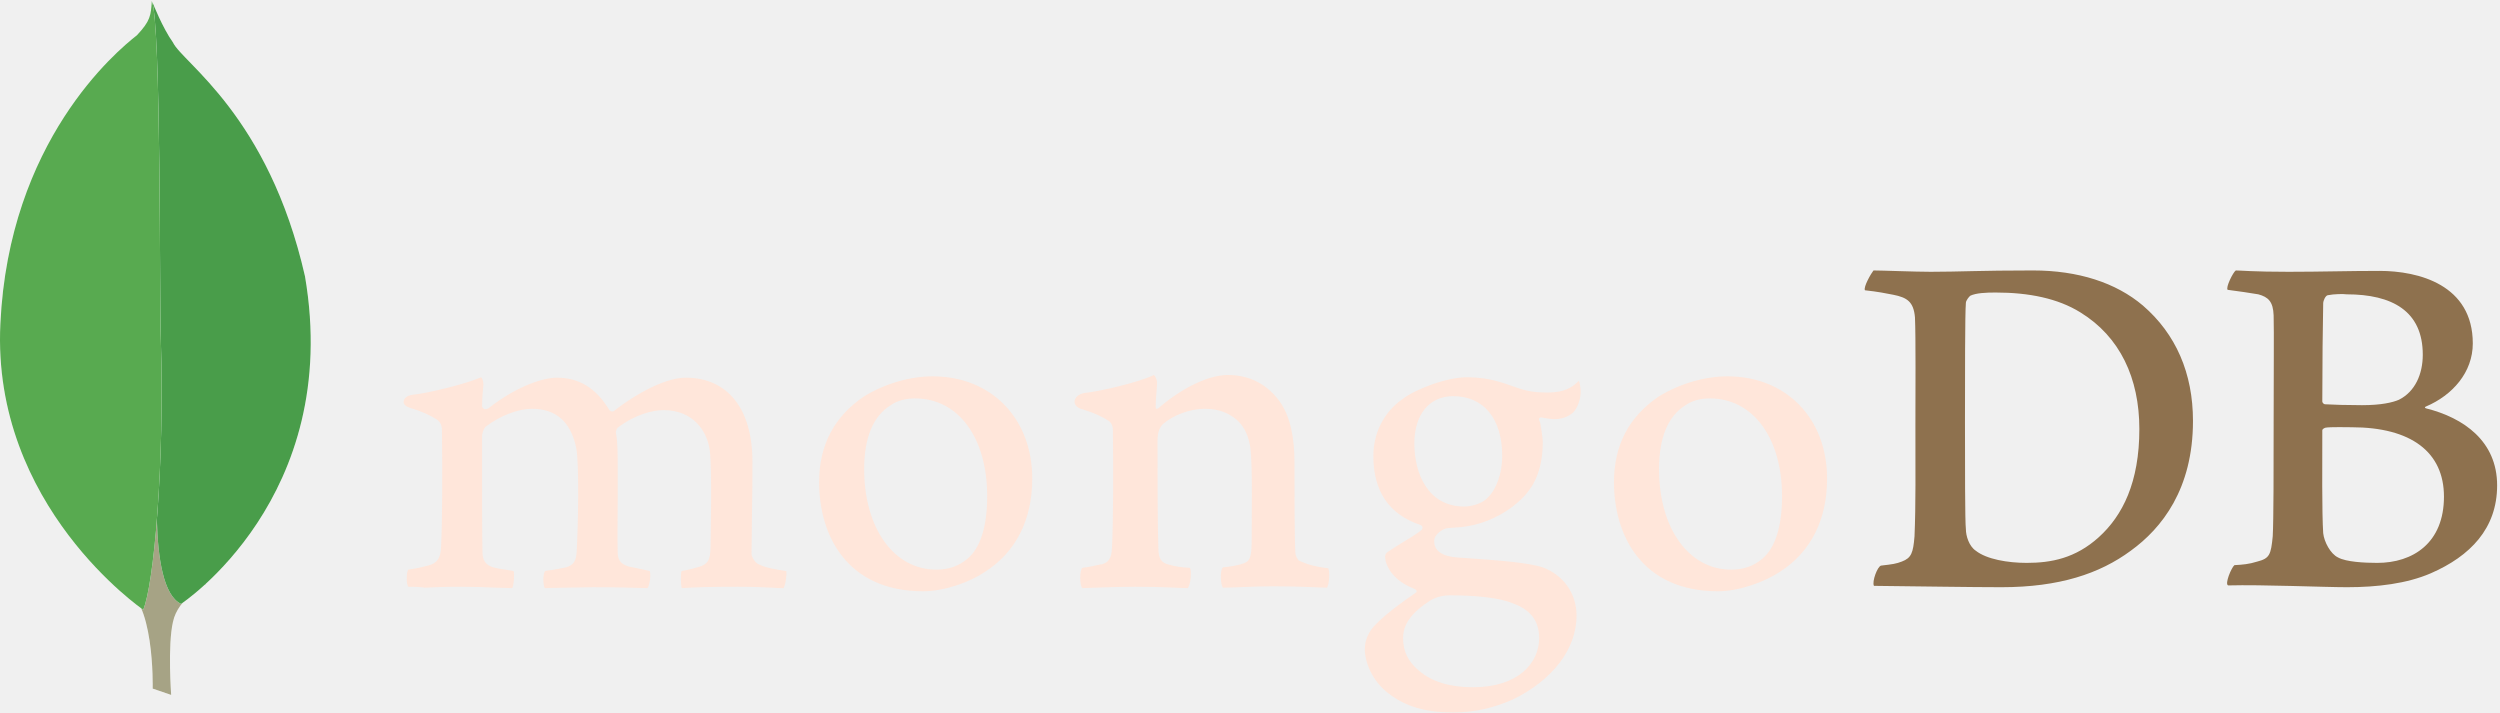
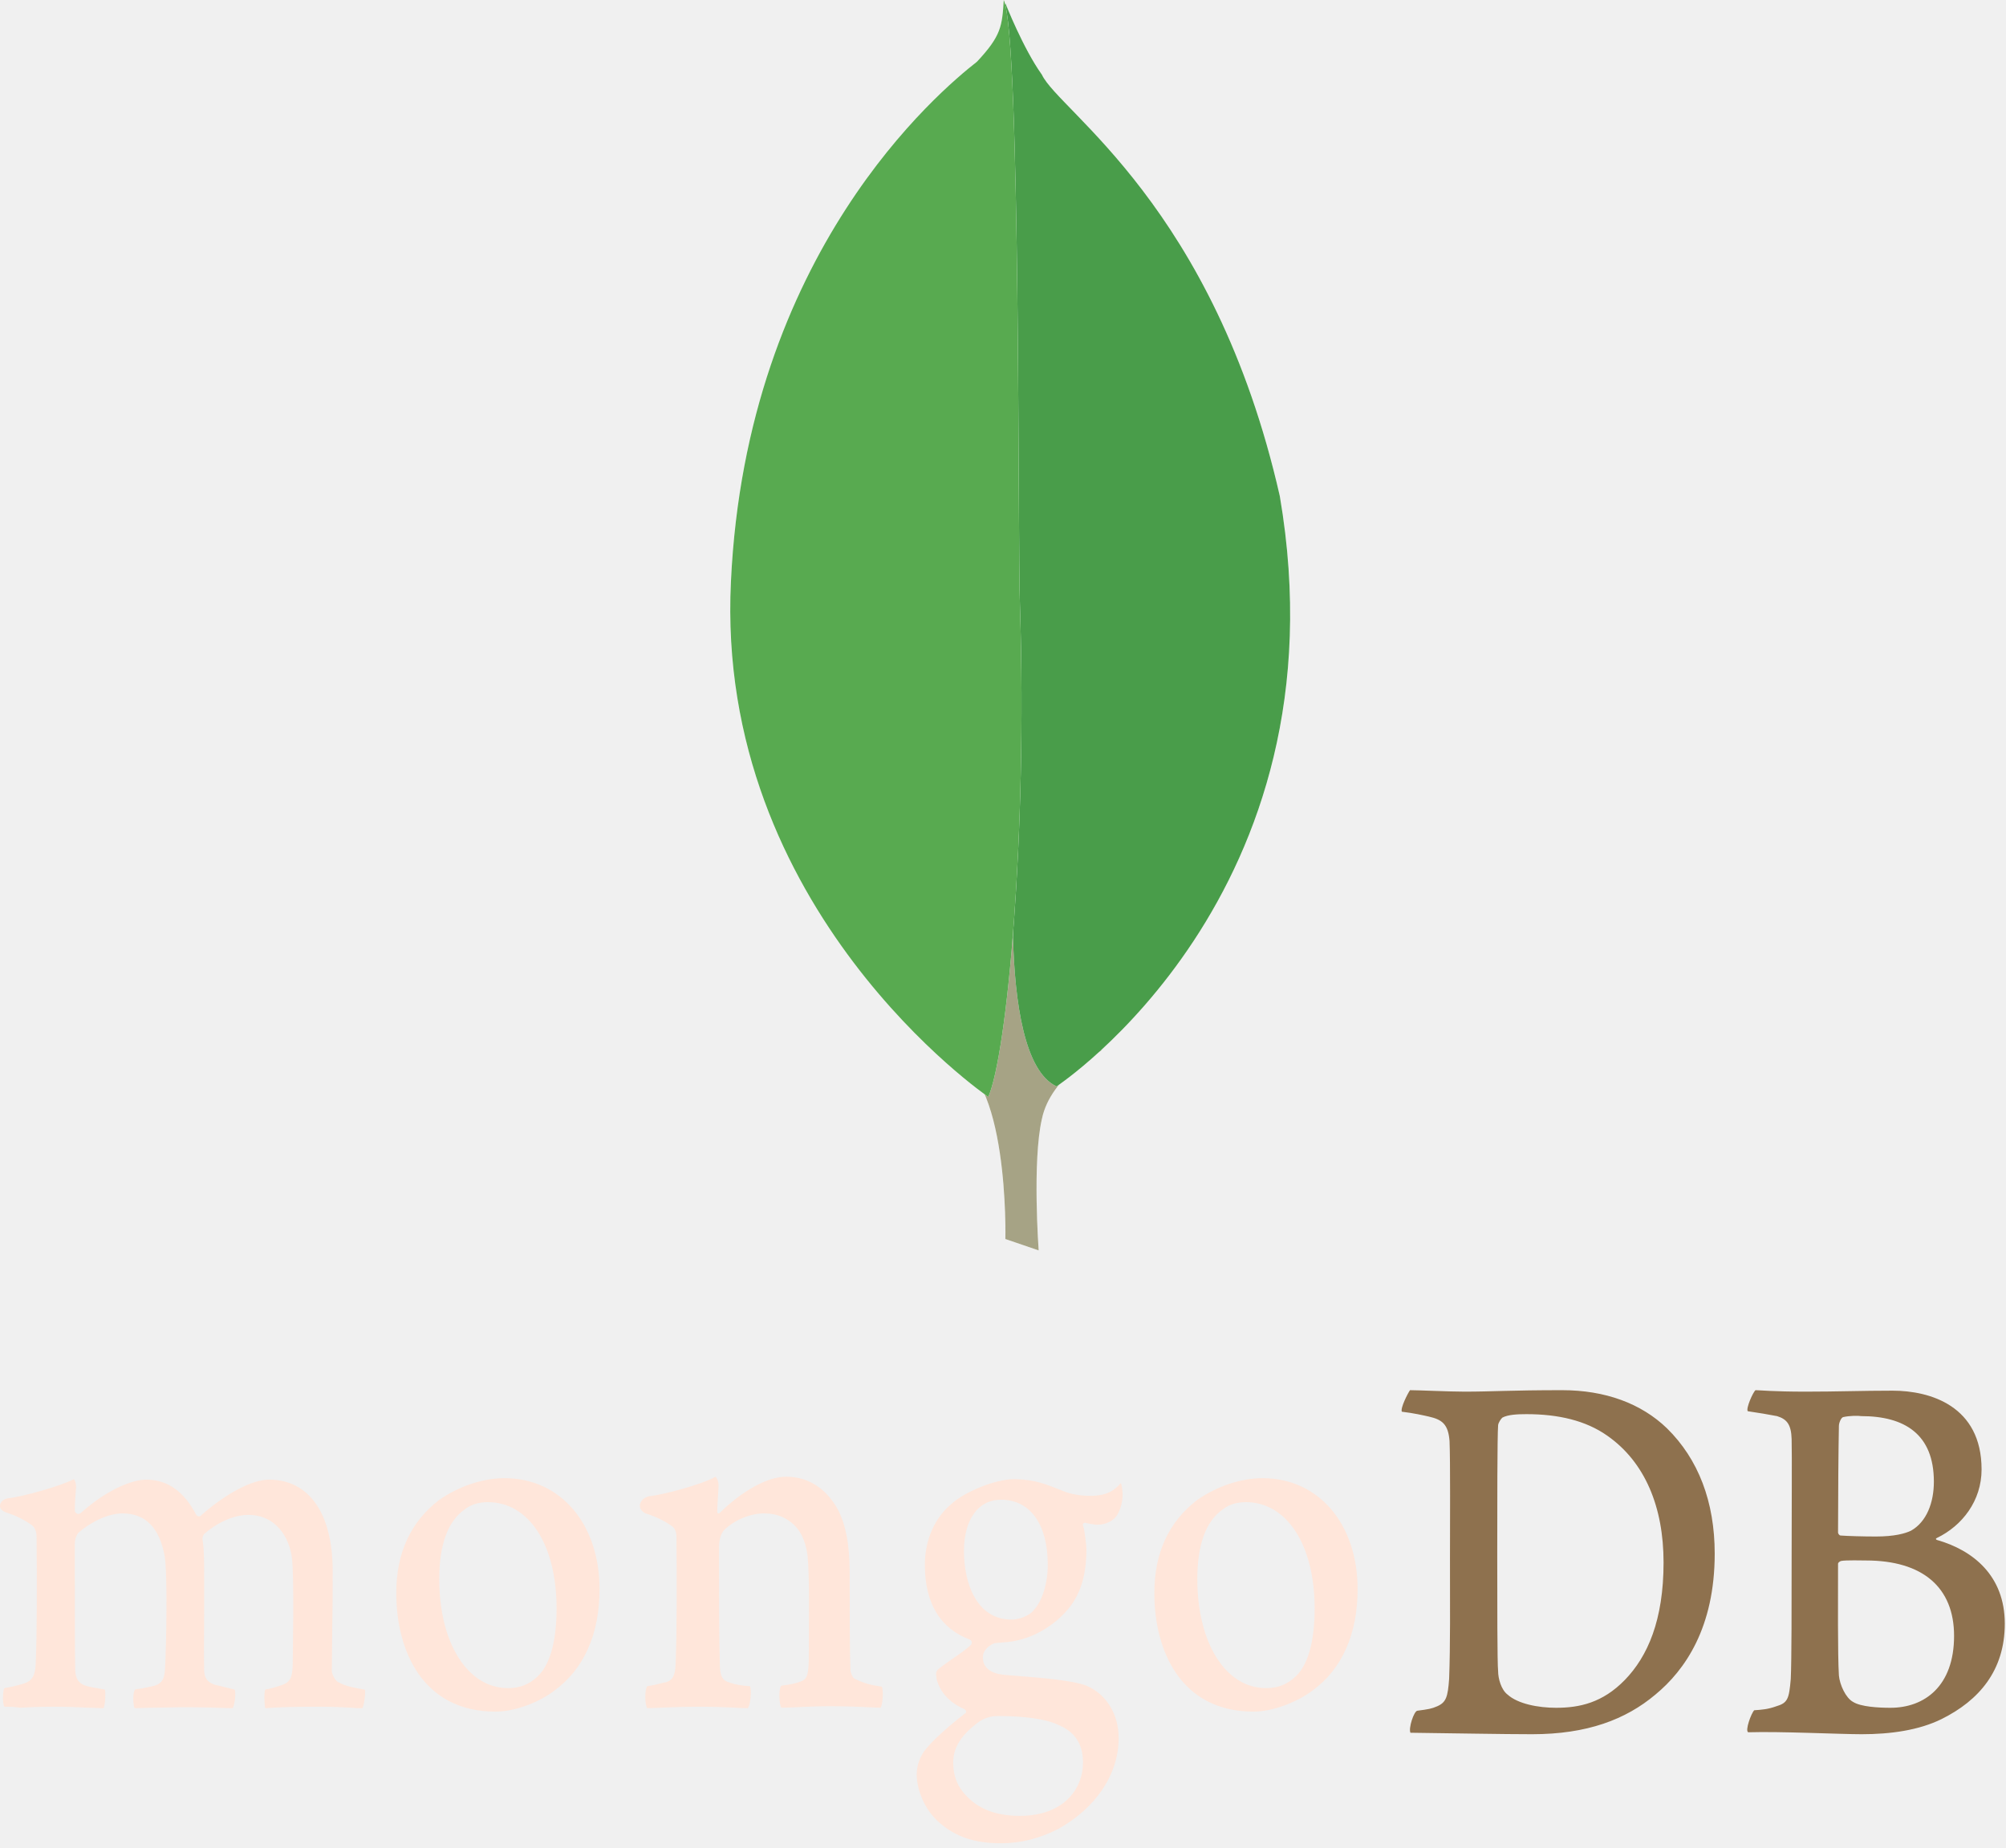
- <svg xmlns="http://www.w3.org/2000/svg" width="512" height="146" viewBox="0 0 512 146" fill="none">
-   <g clip-path="url(#clip0_2_15411)">
-     <path fill-rule="evenodd" clip-rule="evenodd" d="M476.713 60.463C476.252 60.555 475.791 61.571 475.791 62.124C475.699 65.815 475.607 75.597 475.607 82.241C475.607 82.426 475.883 82.795 476.16 82.795C477.544 82.887 480.866 82.98 483.727 82.98C487.695 82.98 490.002 82.426 491.295 81.873C494.616 80.212 496.185 76.612 496.185 72.644C496.185 63.693 489.91 60.278 480.589 60.278C479.943 60.187 478.098 60.187 476.713 60.463ZM500.523 101.713C500.523 92.577 493.786 87.501 481.605 87.501C481.051 87.501 477.175 87.409 476.252 87.594C475.975 87.686 475.607 87.871 475.607 88.148C475.607 94.7 475.514 105.128 475.791 109.187C475.975 110.941 477.268 113.433 478.837 114.171C480.497 115.094 484.281 115.278 486.864 115.278C494.155 115.278 500.523 111.218 500.523 101.713ZM457.889 55.388C458.811 55.388 461.58 55.664 468.685 55.664C475.422 55.664 480.774 55.48 487.326 55.48C495.354 55.48 506.428 58.34 506.428 70.337C506.428 76.243 502.275 80.95 496.831 83.257C496.555 83.349 496.555 83.533 496.831 83.625C504.582 85.564 511.412 90.363 511.412 99.406C511.412 108.265 505.875 113.894 497.846 117.401C492.955 119.523 486.865 120.261 480.682 120.261C475.975 120.261 463.333 119.708 456.32 119.893C455.582 119.616 456.966 116.293 457.611 115.74C459.273 115.647 460.564 115.555 462.318 115.002C464.81 114.356 465.086 113.618 465.455 109.834C465.64 106.604 465.64 95.16 465.64 87.04C465.64 75.874 465.733 68.307 465.64 64.616C465.548 61.755 464.532 60.832 462.503 60.278C460.934 60.002 458.35 59.632 456.227 59.356C455.765 58.894 457.334 55.756 457.889 55.388ZM404.641 112.787C406.857 114.54 411.194 115.278 415.07 115.278C420.053 115.278 425.036 114.356 429.835 110.018C434.726 105.589 438.14 98.76 438.14 87.871C438.14 77.443 434.172 68.953 426.051 63.97C421.437 61.109 415.531 59.909 408.702 59.909C406.672 59.909 404.734 60.002 403.535 60.555C403.257 60.74 402.612 61.571 402.612 62.032C402.427 63.878 402.427 78.088 402.427 86.394C402.427 94.977 402.427 106.973 402.612 108.357C402.612 109.742 403.257 111.864 404.641 112.787ZM383.693 55.388C385.447 55.388 392.183 55.664 395.413 55.664C401.228 55.664 405.38 55.388 416.361 55.388C425.589 55.388 433.341 57.88 438.878 62.585C445.614 68.399 449.122 76.428 449.122 86.21C449.122 100.144 442.754 108.173 436.386 112.787C430.02 117.493 421.714 120.261 409.902 120.261C403.627 120.261 392.83 120.077 383.878 119.984H383.786C383.325 119.155 384.524 115.925 385.262 115.832C387.662 115.555 388.308 115.463 389.508 115.002C391.445 114.263 391.815 113.248 392.092 109.834C392.368 103.466 392.276 95.807 392.276 87.133C392.276 80.95 392.368 68.86 392.183 64.984C391.907 61.755 390.523 60.925 387.754 60.37C386.37 60.094 384.524 59.725 381.941 59.448C381.571 58.802 383.232 55.941 383.693 55.388Z" fill="#8E714E" />
-     <path fill-rule="evenodd" clip-rule="evenodd" d="M272.033 116.386C269.726 116.109 268.065 115.74 266.035 114.817C265.758 114.632 265.296 113.71 265.296 113.341C265.112 110.111 265.112 100.882 265.112 94.7C265.112 89.716 264.282 85.379 262.159 82.334C259.667 78.827 256.068 76.797 251.454 76.797C247.394 76.797 241.949 79.566 237.427 83.442C237.335 83.533 236.597 84.18 236.689 83.165C236.689 82.149 236.874 80.119 236.966 78.735C237.059 77.443 236.32 76.797 236.32 76.797C233.367 78.273 225.062 80.212 222.016 80.488C219.802 80.95 219.248 83.072 221.555 83.81H221.648C224.139 84.549 225.8 85.379 227.091 86.21C228.014 86.948 227.922 87.963 227.922 88.794C228.014 95.715 228.014 106.327 227.738 112.141C227.646 114.448 227 115.278 225.339 115.648L225.523 115.555C224.231 115.832 223.216 116.109 221.647 116.293C221.093 116.847 221.093 119.801 221.647 120.446C222.662 120.446 228.014 120.169 232.445 120.169C238.535 120.169 241.673 120.446 243.241 120.446C243.887 119.708 244.072 116.939 243.703 116.293C241.949 116.201 240.657 116.017 239.458 115.648C237.797 115.278 237.335 114.448 237.243 112.51C237.059 107.619 237.059 97.284 237.059 90.27C237.059 88.332 237.612 87.409 238.165 86.856C240.288 85.01 243.703 83.718 246.748 83.718C249.701 83.718 251.639 84.641 253.115 85.841C255.145 87.501 255.791 89.901 256.068 91.654C256.529 95.623 256.345 103.467 256.345 110.295C256.345 113.986 256.068 114.909 254.684 115.37C254.038 115.648 252.377 116.017 250.439 116.201C249.793 116.847 249.978 119.708 250.439 120.354C253.115 120.354 256.253 120.077 260.867 120.077C266.588 120.077 270.28 120.354 271.756 120.354C272.217 119.801 272.402 117.124 272.033 116.386H272.033ZM297.595 81.135C292.704 81.135 289.659 84.918 289.659 90.824C289.659 96.822 292.335 103.743 299.903 103.743C301.194 103.743 303.594 103.189 304.7 101.898C306.454 100.237 307.654 96.914 307.654 93.408C307.654 85.749 303.87 81.135 297.595 81.135ZM296.949 121.923C295.104 121.923 293.811 122.476 292.981 122.938C289.105 125.429 287.352 127.829 287.352 130.69C287.352 133.366 288.367 135.488 290.582 137.334C293.258 139.641 296.949 140.749 301.655 140.749C311.068 140.749 315.221 135.673 315.221 130.69C315.221 127.183 313.467 124.876 309.869 123.584C307.285 122.476 302.578 121.923 296.949 121.923ZM297.595 145.916C291.966 145.916 287.905 144.716 284.399 142.04C280.984 139.456 279.508 135.58 279.508 132.904C279.508 132.166 279.693 130.136 281.354 128.29C282.368 127.183 284.583 125.06 289.844 121.462C290.028 121.369 290.12 121.277 290.12 121.092C290.12 120.907 289.935 120.723 289.751 120.631C285.414 118.97 284.122 116.293 283.752 114.817V114.632C283.661 114.079 283.476 113.525 284.307 112.971C284.953 112.51 285.876 111.957 286.89 111.311C288.459 110.388 290.12 109.372 291.135 108.542C291.32 108.357 291.32 108.173 291.32 107.988C291.32 107.804 291.135 107.619 290.951 107.527C284.492 105.404 281.262 100.605 281.262 93.408C281.262 88.701 283.384 84.456 287.167 81.781C289.751 79.75 296.211 77.259 300.456 77.259H300.733C305.07 77.35 307.469 78.273 310.883 79.473C312.729 80.119 314.483 80.396 316.882 80.396C320.481 80.396 322.05 79.289 323.341 77.997C323.434 78.181 323.619 78.643 323.711 79.842C323.803 81.042 323.434 82.795 322.511 84.088C321.773 85.102 320.112 85.841 318.451 85.841H317.989C316.328 85.656 315.59 85.472 315.59 85.472L315.221 85.656C315.129 85.841 315.221 86.025 315.313 86.302L315.406 86.487C315.59 87.317 315.959 89.808 315.959 90.455C315.959 98.022 312.914 101.344 309.684 103.835C306.546 106.142 302.948 107.619 298.887 107.988C298.795 107.988 298.426 107.988 297.595 108.081C297.134 108.081 296.488 108.173 296.395 108.173H296.303C295.565 108.357 293.72 109.28 293.72 110.849C293.72 112.233 294.55 113.894 298.518 114.171C299.348 114.264 300.179 114.264 301.102 114.356C306.362 114.725 312.914 115.187 315.959 116.201C320.204 117.77 322.88 121.553 322.88 126.076C322.88 132.904 317.989 139.272 309.869 143.239C305.901 144.993 301.932 145.916 297.595 145.916ZM350.196 81.596C348.258 81.596 346.504 82.057 345.212 82.98C341.614 85.194 339.768 89.624 339.768 96.084C339.768 108.173 345.858 116.663 354.533 116.663C357.117 116.663 359.147 115.925 360.9 114.448C363.576 112.233 364.961 107.804 364.961 101.621C364.961 89.624 358.962 81.596 350.196 81.596ZM351.857 121.092C336.169 121.092 330.54 109.557 330.54 98.76C330.54 91.193 333.585 85.379 339.675 81.226C344.013 78.55 349.181 77.074 353.795 77.074C365.791 77.074 374.189 85.656 374.189 98.022C374.189 106.419 370.867 113.063 364.499 117.124C361.454 119.154 356.194 121.092 351.856 121.092H351.857ZM187.411 81.596C185.473 81.596 183.72 82.057 182.427 82.98C178.829 85.194 176.983 89.624 176.983 96.084C176.983 108.173 183.073 116.663 191.748 116.663C194.332 116.663 196.362 115.925 198.116 114.448C200.791 112.233 202.176 107.804 202.176 101.621C202.176 89.624 196.27 81.596 187.411 81.596ZM189.072 121.092C173.384 121.092 167.755 109.557 167.755 98.76C167.755 91.193 170.8 85.379 176.89 81.226C181.228 78.55 186.396 77.074 191.01 77.074C203.007 77.074 211.404 85.656 211.404 98.022C211.404 106.419 208.082 113.063 201.714 117.124C198.761 119.154 193.501 121.092 189.072 121.092ZM83.594 120.169C83.409 119.893 83.225 119.062 83.317 118.047C83.317 117.309 83.502 116.847 83.594 116.663C85.532 116.386 86.547 116.109 87.654 115.832C89.5 115.37 90.238 114.356 90.331 112.049C90.608 106.512 90.608 95.991 90.515 88.701V88.517C90.515 87.686 90.515 86.671 89.5 85.933C88.023 85.01 86.27 84.18 83.963 83.533C83.132 83.257 82.579 82.795 82.671 82.242C82.671 81.688 83.225 81.042 84.425 80.858C87.47 80.58 95.406 78.643 98.543 77.259C98.728 77.443 99.005 77.997 99.005 78.735L98.913 79.75C98.82 80.765 98.728 81.965 98.728 83.165C98.728 83.533 99.097 83.81 99.466 83.81C99.651 83.81 99.836 83.718 100.02 83.626C105.926 79.011 111.278 77.35 114.047 77.35C118.569 77.35 122.075 79.473 124.752 83.903C124.936 84.18 125.121 84.271 125.398 84.271C125.582 84.271 125.859 84.18 125.951 83.995C131.396 79.842 136.84 77.35 140.439 77.35C149.021 77.35 154.097 83.718 154.097 94.515C154.097 97.56 154.097 101.528 154.005 105.128C154.005 108.357 153.913 111.311 153.913 113.433C153.913 113.894 154.558 115.37 155.574 115.648C156.865 116.293 158.619 116.571 160.926 116.939H161.018C161.203 117.585 160.834 119.984 160.465 120.446C159.911 120.446 159.08 120.446 158.158 120.354C156.404 120.262 153.913 120.169 151.144 120.169C145.423 120.169 142.47 120.262 139.609 120.446C139.425 119.708 139.332 117.494 139.609 116.939C141.27 116.663 142.1 116.386 143.116 116.109C144.962 115.555 145.423 114.725 145.515 112.325C145.515 110.572 145.884 95.623 145.33 92.023C144.777 88.332 142.008 83.995 135.917 83.995C133.61 83.995 130.012 84.918 126.505 87.594C126.321 87.778 126.136 88.24 126.136 88.517V88.609C126.505 90.547 126.505 92.762 126.505 96.176V102.174C126.505 106.327 126.412 110.203 126.505 113.156C126.505 115.187 127.705 115.648 128.72 116.017C129.274 116.109 129.642 116.201 130.104 116.293C130.935 116.478 131.765 116.663 133.057 116.939C133.242 117.309 133.242 118.508 132.965 119.523C132.872 120.077 132.687 120.354 132.596 120.446C129.458 120.354 126.228 120.262 121.522 120.262C120.138 120.262 117.738 120.354 115.708 120.354C114.047 120.354 112.478 120.446 111.556 120.446C111.463 120.262 111.278 119.616 111.278 118.6C111.278 117.77 111.463 117.124 111.648 116.939C112.109 116.847 112.478 116.755 112.94 116.755C114.047 116.571 114.969 116.386 115.892 116.201C117.461 115.74 118.015 114.909 118.107 112.879C118.384 108.265 118.661 95.069 118.015 91.747C116.908 86.394 113.863 83.718 108.971 83.718C106.111 83.718 102.511 85.102 99.559 87.317C99.097 87.686 98.728 88.609 98.728 89.44V94.884C98.728 101.528 98.728 109.834 98.82 113.433C98.913 114.54 99.281 115.832 101.405 116.293C101.866 116.386 102.604 116.571 103.527 116.663L105.188 116.939C105.373 117.494 105.28 119.708 104.911 120.446C103.988 120.446 102.881 120.354 101.588 120.354C99.651 120.262 97.159 120.169 94.391 120.169C91.161 120.169 88.854 120.262 87.008 120.354C85.716 120.169 84.701 120.169 83.594 120.169Z" fill="#FFE6DA" />
-     <path fill-rule="evenodd" clip-rule="evenodd" d="M35.053 142.317L31.27 141.025C31.27 141.025 31.732 121.738 24.811 120.354C20.197 115.001 25.549 -106.659 42.159 119.615C42.159 119.615 36.438 122.476 35.423 127.367C34.315 132.166 35.053 142.317 35.053 142.317Z" fill="white" />
-     <path fill-rule="evenodd" clip-rule="evenodd" d="M35.053 142.317L31.27 141.025C31.27 141.025 31.732 121.738 24.811 120.354C20.197 115.001 25.549 -106.659 42.159 119.615C42.159 119.615 36.438 122.476 35.423 127.367C34.315 132.166 35.053 142.317 35.053 142.317Z" fill="#A6A385" />
-     <path fill-rule="evenodd" clip-rule="evenodd" d="M37.084 123.676C37.084 123.676 70.213 101.898 62.461 56.587C54.987 23.643 37.361 12.846 35.423 8.693C33.301 5.74 31.27 0.573 31.27 0.573L32.655 92.208C32.655 92.3 29.794 120.262 37.084 123.676Z" fill="white" />
-     <path fill-rule="evenodd" clip-rule="evenodd" d="M37.084 123.676C37.084 123.676 70.213 101.898 62.461 56.587C54.987 23.643 37.361 12.846 35.423 8.693C33.301 5.74 31.27 0.573 31.27 0.573L32.655 92.208C32.655 92.3 29.794 120.262 37.084 123.676Z" fill="#499D4A" />
-     <path fill-rule="evenodd" clip-rule="evenodd" d="M29.332 124.876C29.332 124.876 -1.767 103.65 0.079 66.277C1.832 28.903 23.796 10.539 28.04 7.217C30.809 4.264 30.901 3.156 31.086 0.203C33.024 4.356 32.655 62.309 32.931 69.138C33.762 95.438 31.455 119.893 29.332 124.876Z" fill="white" />
-     <path fill-rule="evenodd" clip-rule="evenodd" d="M29.332 124.876C29.332 124.876 -1.767 103.65 0.079 66.277C1.832 28.903 23.796 10.539 28.04 7.217C30.809 4.264 30.901 3.156 31.086 0.203C33.024 4.356 32.655 62.309 32.931 69.138C33.762 95.438 31.455 119.893 29.332 124.876Z" fill="#58AA50" />
-   </g>
-   <defs>
-     <clipPath id="clip0_2_15411">
-       <rect width="512" height="146" fill="white" />
-     </clipPath>
-   </defs>
+ <svg xmlns="http://www.w3.org/2000/svg" width="228" height="210" viewBox="0 0 228 210" fill="none">
+   <path fill-rule="evenodd" clip-rule="evenodd" d="M118.053 142.114L114.27 140.821C114.27 140.821 114.732 121.535 107.81 120.151C103.196 114.798 108.549 -106.862 125.159 119.412C125.159 119.412 119.438 122.273 118.423 127.164C117.315 131.963 118.053 142.114 118.053 142.114Z" fill="white" />
+   <path fill-rule="evenodd" clip-rule="evenodd" d="M118.053 142.114L114.27 140.821C114.27 140.821 114.732 121.535 107.81 120.151C103.196 114.798 108.549 -106.862 125.159 119.412C125.159 119.412 119.438 122.273 118.423 127.164C117.315 131.963 118.053 142.114 118.053 142.114Z" fill="#A6A385" />
+   <path fill-rule="evenodd" clip-rule="evenodd" d="M120.084 123.473C120.084 123.473 153.213 101.695 145.461 56.384C137.987 23.44 120.36 12.643 118.423 8.49C116.3 5.537 114.27 0.37 114.27 0.37L115.655 92.005C115.655 92.097 112.793 120.058 120.084 123.473Z" fill="white" />
+   <path fill-rule="evenodd" clip-rule="evenodd" d="M120.084 123.473C120.084 123.473 153.213 101.695 145.461 56.384C137.987 23.44 120.36 12.643 118.423 8.49C116.3 5.537 114.27 0.37 114.27 0.37L115.655 92.005C115.655 92.097 112.793 120.058 120.084 123.473Z" fill="#499D4A" />
+   <path fill-rule="evenodd" clip-rule="evenodd" d="M112.332 124.672C112.332 124.672 81.233 103.447 83.079 66.074C84.832 28.7 106.795 10.336 111.04 7.013C113.809 4.061 113.901 2.953 114.086 0C116.023 4.153 115.655 62.106 115.931 68.934C116.761 95.235 114.454 119.69 112.332 124.672Z" fill="white" />
+   <path fill-rule="evenodd" clip-rule="evenodd" d="M112.332 124.672C112.332 124.672 81.233 103.447 83.079 66.074C84.832 28.7 106.795 10.336 111.04 7.013C113.809 4.061 113.901 2.953 114.086 0C116.023 4.153 115.655 62.106 115.931 68.934C116.761 95.235 114.454 119.69 112.332 124.672Z" fill="#58AA50" />
+   <path fill-rule="evenodd" clip-rule="evenodd" d="M209.496 161.059C209.252 161.115 209.008 161.727 209.008 162.06C208.959 164.285 208.91 170.181 208.91 174.186C208.91 174.297 209.056 174.519 209.203 174.519C209.936 174.575 211.694 174.631 213.208 174.631C215.308 174.631 216.53 174.297 217.214 173.964C218.972 172.962 219.802 170.793 219.802 168.401C219.802 163.006 216.481 160.948 211.547 160.948C211.206 160.892 210.229 160.892 209.496 161.059ZM222.098 185.922C222.098 180.416 218.532 177.356 212.085 177.356C211.792 177.356 209.74 177.3 209.252 177.412C209.105 177.467 208.91 177.579 208.91 177.746C208.91 181.695 208.861 187.98 209.008 190.427C209.105 191.484 209.789 192.986 210.62 193.431C211.498 193.987 213.501 194.098 214.869 194.098C218.728 194.098 222.098 191.651 222.098 185.922ZM199.532 158C200.02 158 201.486 158.167 205.247 158.167C208.812 158.167 211.645 158.056 215.113 158.056C219.362 158.056 225.224 159.78 225.224 167.01C225.224 170.57 223.026 173.407 220.144 174.798C219.998 174.853 219.998 174.964 220.144 175.02C224.247 176.188 227.862 179.081 227.862 184.532C227.862 189.871 224.931 193.264 220.681 195.378C218.093 196.657 214.869 197.102 211.596 197.102C209.105 197.102 202.414 196.768 198.702 196.88C198.311 196.713 199.043 194.71 199.385 194.377C200.265 194.321 200.948 194.265 201.876 193.932C203.195 193.542 203.341 193.097 203.537 190.817C203.635 188.87 203.635 181.973 203.635 177.078C203.635 170.348 203.684 165.787 203.635 163.562C203.586 161.838 203.049 161.282 201.974 160.948C201.144 160.781 199.776 160.558 198.653 160.392C198.408 160.113 199.239 158.222 199.532 158ZM171.348 192.597C172.521 193.653 174.817 194.098 176.868 194.098C179.506 194.098 182.143 193.542 184.683 190.928C187.272 188.258 189.079 184.142 189.079 177.579C189.079 171.293 186.979 166.176 182.681 163.173C180.238 161.448 177.112 160.725 173.498 160.725C172.423 160.725 171.397 160.781 170.763 161.115C170.616 161.226 170.274 161.727 170.274 162.005C170.176 163.117 170.176 171.683 170.176 176.689C170.176 181.862 170.176 189.092 170.274 189.927C170.274 190.761 170.616 192.04 171.348 192.597ZM160.261 158C161.189 158 164.754 158.167 166.464 158.167C169.541 158.167 171.739 158 177.552 158C182.436 158 186.539 159.502 189.47 162.338C193.035 165.843 194.892 170.682 194.892 176.578C194.892 184.976 191.521 189.816 188.151 192.597C184.781 195.434 180.385 197.102 174.133 197.102C170.811 197.102 165.097 196.991 160.359 196.935H160.31C160.066 196.435 160.7 194.488 161.091 194.432C162.361 194.265 162.703 194.21 163.338 193.932C164.364 193.487 164.559 192.875 164.706 190.817C164.852 186.979 164.803 182.362 164.803 177.134C164.803 173.407 164.852 166.12 164.754 163.784C164.608 161.838 163.876 161.337 162.41 161.003C161.677 160.837 160.7 160.614 159.333 160.447C159.137 160.058 160.017 158.334 160.261 158Z" fill="#8E714E" />
+   <path fill-rule="evenodd" clip-rule="evenodd" d="M100.234 191.697C99.013 191.529 98.134 191.307 97.059 190.751C96.913 190.64 96.668 190.084 96.668 189.861C96.57 187.914 96.57 182.352 96.57 178.625C96.57 175.622 96.131 173.008 95.007 171.172C93.689 169.058 91.784 167.835 89.342 167.835C87.192 167.835 84.311 169.504 81.917 171.84C81.868 171.895 81.478 172.285 81.526 171.673C81.526 171.061 81.624 169.837 81.673 169.003C81.722 168.224 81.331 167.835 81.331 167.835C79.768 168.725 75.372 169.893 73.76 170.059C72.588 170.338 72.295 171.617 73.516 172.062H73.565C74.884 172.507 75.763 173.008 76.447 173.508C76.935 173.953 76.886 174.565 76.886 175.066C76.935 179.237 76.935 185.634 76.789 189.138C76.74 190.529 76.398 191.029 75.519 191.252L75.616 191.196C74.933 191.363 74.395 191.529 73.565 191.641C73.272 191.974 73.272 193.755 73.565 194.144C74.102 194.144 76.935 193.977 79.28 193.977C82.504 193.977 84.164 194.144 84.995 194.144C85.337 193.699 85.434 192.03 85.239 191.641C84.311 191.585 83.627 191.474 82.992 191.252C82.113 191.029 81.868 190.529 81.819 189.36C81.722 186.412 81.722 180.183 81.722 175.956C81.722 174.787 82.015 174.231 82.308 173.897C83.431 172.785 85.239 172.006 86.85 172.006C88.413 172.006 89.439 172.563 90.221 173.286C91.295 174.287 91.637 175.733 91.784 176.79C92.028 179.182 91.93 183.91 91.93 188.026C91.93 190.25 91.784 190.807 91.051 191.085C90.709 191.252 89.83 191.474 88.804 191.585C88.462 191.974 88.56 193.699 88.804 194.088C90.221 194.088 91.882 193.921 94.324 193.921C97.352 193.921 99.306 194.088 100.087 194.088C100.332 193.755 100.429 192.141 100.234 191.697H100.234ZM113.764 170.449C111.175 170.449 109.563 172.73 109.563 176.289C109.563 179.905 110.98 184.076 114.985 184.076C115.669 184.076 116.939 183.743 117.525 182.964C118.453 181.963 119.088 179.96 119.088 177.847C119.088 173.23 117.085 170.449 113.764 170.449ZM113.422 195.034C112.445 195.034 111.761 195.367 111.322 195.646C109.27 197.147 108.342 198.594 108.342 200.318C108.342 201.931 108.879 203.21 110.052 204.323C111.468 205.713 113.422 206.381 115.913 206.381C120.895 206.381 123.093 203.321 123.093 200.318C123.093 198.204 122.165 196.814 120.26 196.035C118.893 195.367 116.401 195.034 113.422 195.034ZM113.764 209.496C110.784 209.496 108.635 208.772 106.779 207.159C104.972 205.602 104.19 203.266 104.19 201.653C104.19 201.208 104.288 199.984 105.167 198.872C105.704 198.204 106.877 196.925 109.661 194.756C109.758 194.7 109.807 194.645 109.807 194.533C109.807 194.422 109.71 194.311 109.612 194.255C107.316 193.254 106.633 191.641 106.437 190.751V190.64C106.389 190.306 106.291 189.972 106.73 189.638C107.072 189.36 107.561 189.027 108.098 188.638C108.928 188.081 109.807 187.469 110.345 186.969C110.443 186.857 110.443 186.746 110.443 186.635C110.443 186.524 110.345 186.412 110.247 186.357C106.828 185.077 105.119 182.185 105.119 177.847C105.119 175.01 106.242 172.451 108.244 170.839C109.612 169.615 113.031 168.113 115.278 168.113H115.425C117.72 168.168 118.99 168.725 120.797 169.448C121.774 169.837 122.703 170.004 123.973 170.004C125.877 170.004 126.708 169.337 127.391 168.558C127.44 168.669 127.538 168.947 127.587 169.67C127.636 170.394 127.44 171.45 126.952 172.229C126.561 172.841 125.682 173.286 124.803 173.286H124.558C123.679 173.175 123.288 173.063 123.288 173.063L123.093 173.175C123.044 173.286 123.093 173.397 123.142 173.564L123.191 173.675C123.288 174.176 123.484 175.677 123.484 176.067C123.484 180.628 121.872 182.63 120.163 184.132C118.502 185.522 116.597 186.412 114.448 186.635C114.399 186.635 114.204 186.635 113.764 186.691C113.52 186.691 113.178 186.746 113.129 186.746H113.08C112.689 186.857 111.713 187.414 111.713 188.359C111.713 189.193 112.152 190.195 114.252 190.362C114.692 190.417 115.131 190.417 115.62 190.473C118.404 190.695 121.872 190.974 123.484 191.585C125.731 192.531 127.147 194.811 127.147 197.537C127.147 201.653 124.558 205.491 120.26 207.882C118.16 208.939 116.06 209.496 113.764 209.496ZM141.605 170.727C140.579 170.727 139.651 171.005 138.968 171.561C137.063 172.896 136.086 175.566 136.086 179.46C136.086 186.746 139.309 191.864 143.901 191.864C145.269 191.864 146.343 191.419 147.271 190.529C148.687 189.193 149.42 186.524 149.42 182.797C149.42 175.566 146.245 170.727 141.605 170.727ZM142.485 194.533C134.181 194.533 131.201 187.581 131.201 181.073C131.201 176.512 132.813 173.008 136.037 170.504C138.333 168.892 141.068 168.002 143.51 168.002C149.86 168.002 154.305 173.175 154.305 180.628C154.305 185.689 152.546 189.694 149.176 192.141C147.564 193.365 144.78 194.533 142.484 194.533H142.485ZM55.444 170.727C54.418 170.727 53.49 171.005 52.806 171.561C50.901 172.896 49.924 175.566 49.924 179.46C49.924 186.746 53.148 191.864 57.739 191.864C59.107 191.864 60.181 191.419 61.11 190.529C62.526 189.193 63.259 186.524 63.259 182.797C63.259 175.566 60.133 170.727 55.444 170.727ZM56.323 194.533C48.019 194.533 45.04 187.581 45.04 181.073C45.04 176.512 46.652 173.008 49.875 170.504C52.171 168.892 54.906 168.002 57.349 168.002C63.699 168.002 68.143 173.175 68.143 180.628C68.143 185.689 66.385 189.694 63.014 192.141C61.452 193.365 58.667 194.533 56.323 194.533ZM0.494 193.977C0.396 193.81 0.298 193.31 0.347 192.698C0.347 192.253 0.445 191.974 0.494 191.864C1.519 191.697 2.057 191.529 2.643 191.363C3.62 191.085 4.01 190.473 4.059 189.083C4.206 185.745 4.206 179.404 4.157 175.01V174.899C4.157 174.398 4.157 173.786 3.62 173.341C2.838 172.785 1.91 172.285 0.689 171.895C0.249 171.728 -0.044 171.45 0.005 171.116C0.005 170.783 0.298 170.394 0.933 170.282C2.545 170.115 6.746 168.947 8.406 168.113C8.504 168.224 8.651 168.558 8.651 169.003L8.602 169.615C8.553 170.227 8.504 170.95 8.504 171.673C8.504 171.895 8.7 172.062 8.895 172.062C8.993 172.062 9.09 172.006 9.188 171.951C12.314 169.17 15.147 168.168 16.612 168.168C19.006 168.168 20.862 169.448 22.279 172.118C22.376 172.285 22.474 172.34 22.62 172.34C22.718 172.34 22.864 172.285 22.913 172.173C25.795 169.67 28.677 168.168 30.582 168.168C35.124 168.168 37.811 172.006 37.811 178.514C37.811 180.35 37.811 182.741 37.762 184.911C37.762 186.857 37.713 188.638 37.713 189.917C37.713 190.195 38.055 191.085 38.592 191.252C39.276 191.641 40.204 191.808 41.425 192.03H41.474C41.572 192.419 41.377 193.866 41.181 194.144C40.888 194.144 40.448 194.144 39.96 194.088C39.032 194.033 37.713 193.977 36.248 193.977C33.219 193.977 31.657 194.033 30.142 194.144C30.045 193.699 29.996 192.364 30.142 192.03C31.021 191.864 31.461 191.697 31.998 191.529C32.975 191.196 33.219 190.695 33.268 189.249C33.268 188.193 33.464 179.182 33.171 177.012C32.878 174.787 31.412 172.173 28.188 172.173C26.967 172.173 25.062 172.73 23.206 174.342C23.109 174.454 23.011 174.732 23.011 174.899V174.954C23.206 176.122 23.206 177.458 23.206 179.515V183.131C23.206 185.634 23.157 187.97 23.206 189.75C23.206 190.974 23.841 191.252 24.379 191.474C24.672 191.529 24.867 191.585 25.111 191.641C25.551 191.752 25.991 191.864 26.674 192.03C26.772 192.253 26.772 192.976 26.625 193.588C26.577 193.921 26.479 194.088 26.43 194.144C24.77 194.088 23.06 194.033 20.569 194.033C19.836 194.033 18.566 194.088 17.491 194.088C16.612 194.088 15.782 194.144 15.294 194.144C15.245 194.033 15.147 193.643 15.147 193.031C15.147 192.531 15.245 192.141 15.343 192.03C15.587 191.974 15.782 191.919 16.026 191.919C16.612 191.808 17.101 191.697 17.589 191.585C18.42 191.307 18.712 190.807 18.761 189.583C18.908 186.802 19.054 178.848 18.712 176.846C18.127 173.62 16.515 172.006 13.926 172.006C12.412 172.006 10.507 172.841 8.944 174.176C8.7 174.398 8.504 174.954 8.504 175.455V178.737C8.504 182.741 8.504 187.748 8.553 189.917C8.602 190.584 8.797 191.363 9.921 191.641C10.165 191.697 10.556 191.808 11.044 191.864L11.923 192.03C12.021 192.364 11.972 193.699 11.777 194.144C11.288 194.144 10.702 194.088 10.018 194.088C8.993 194.033 7.674 193.977 6.209 193.977C4.499 193.977 3.278 194.033 2.301 194.088C1.617 193.977 1.08 193.977 0.494 193.977Z" fill="#FFE6DA" />
</svg>
